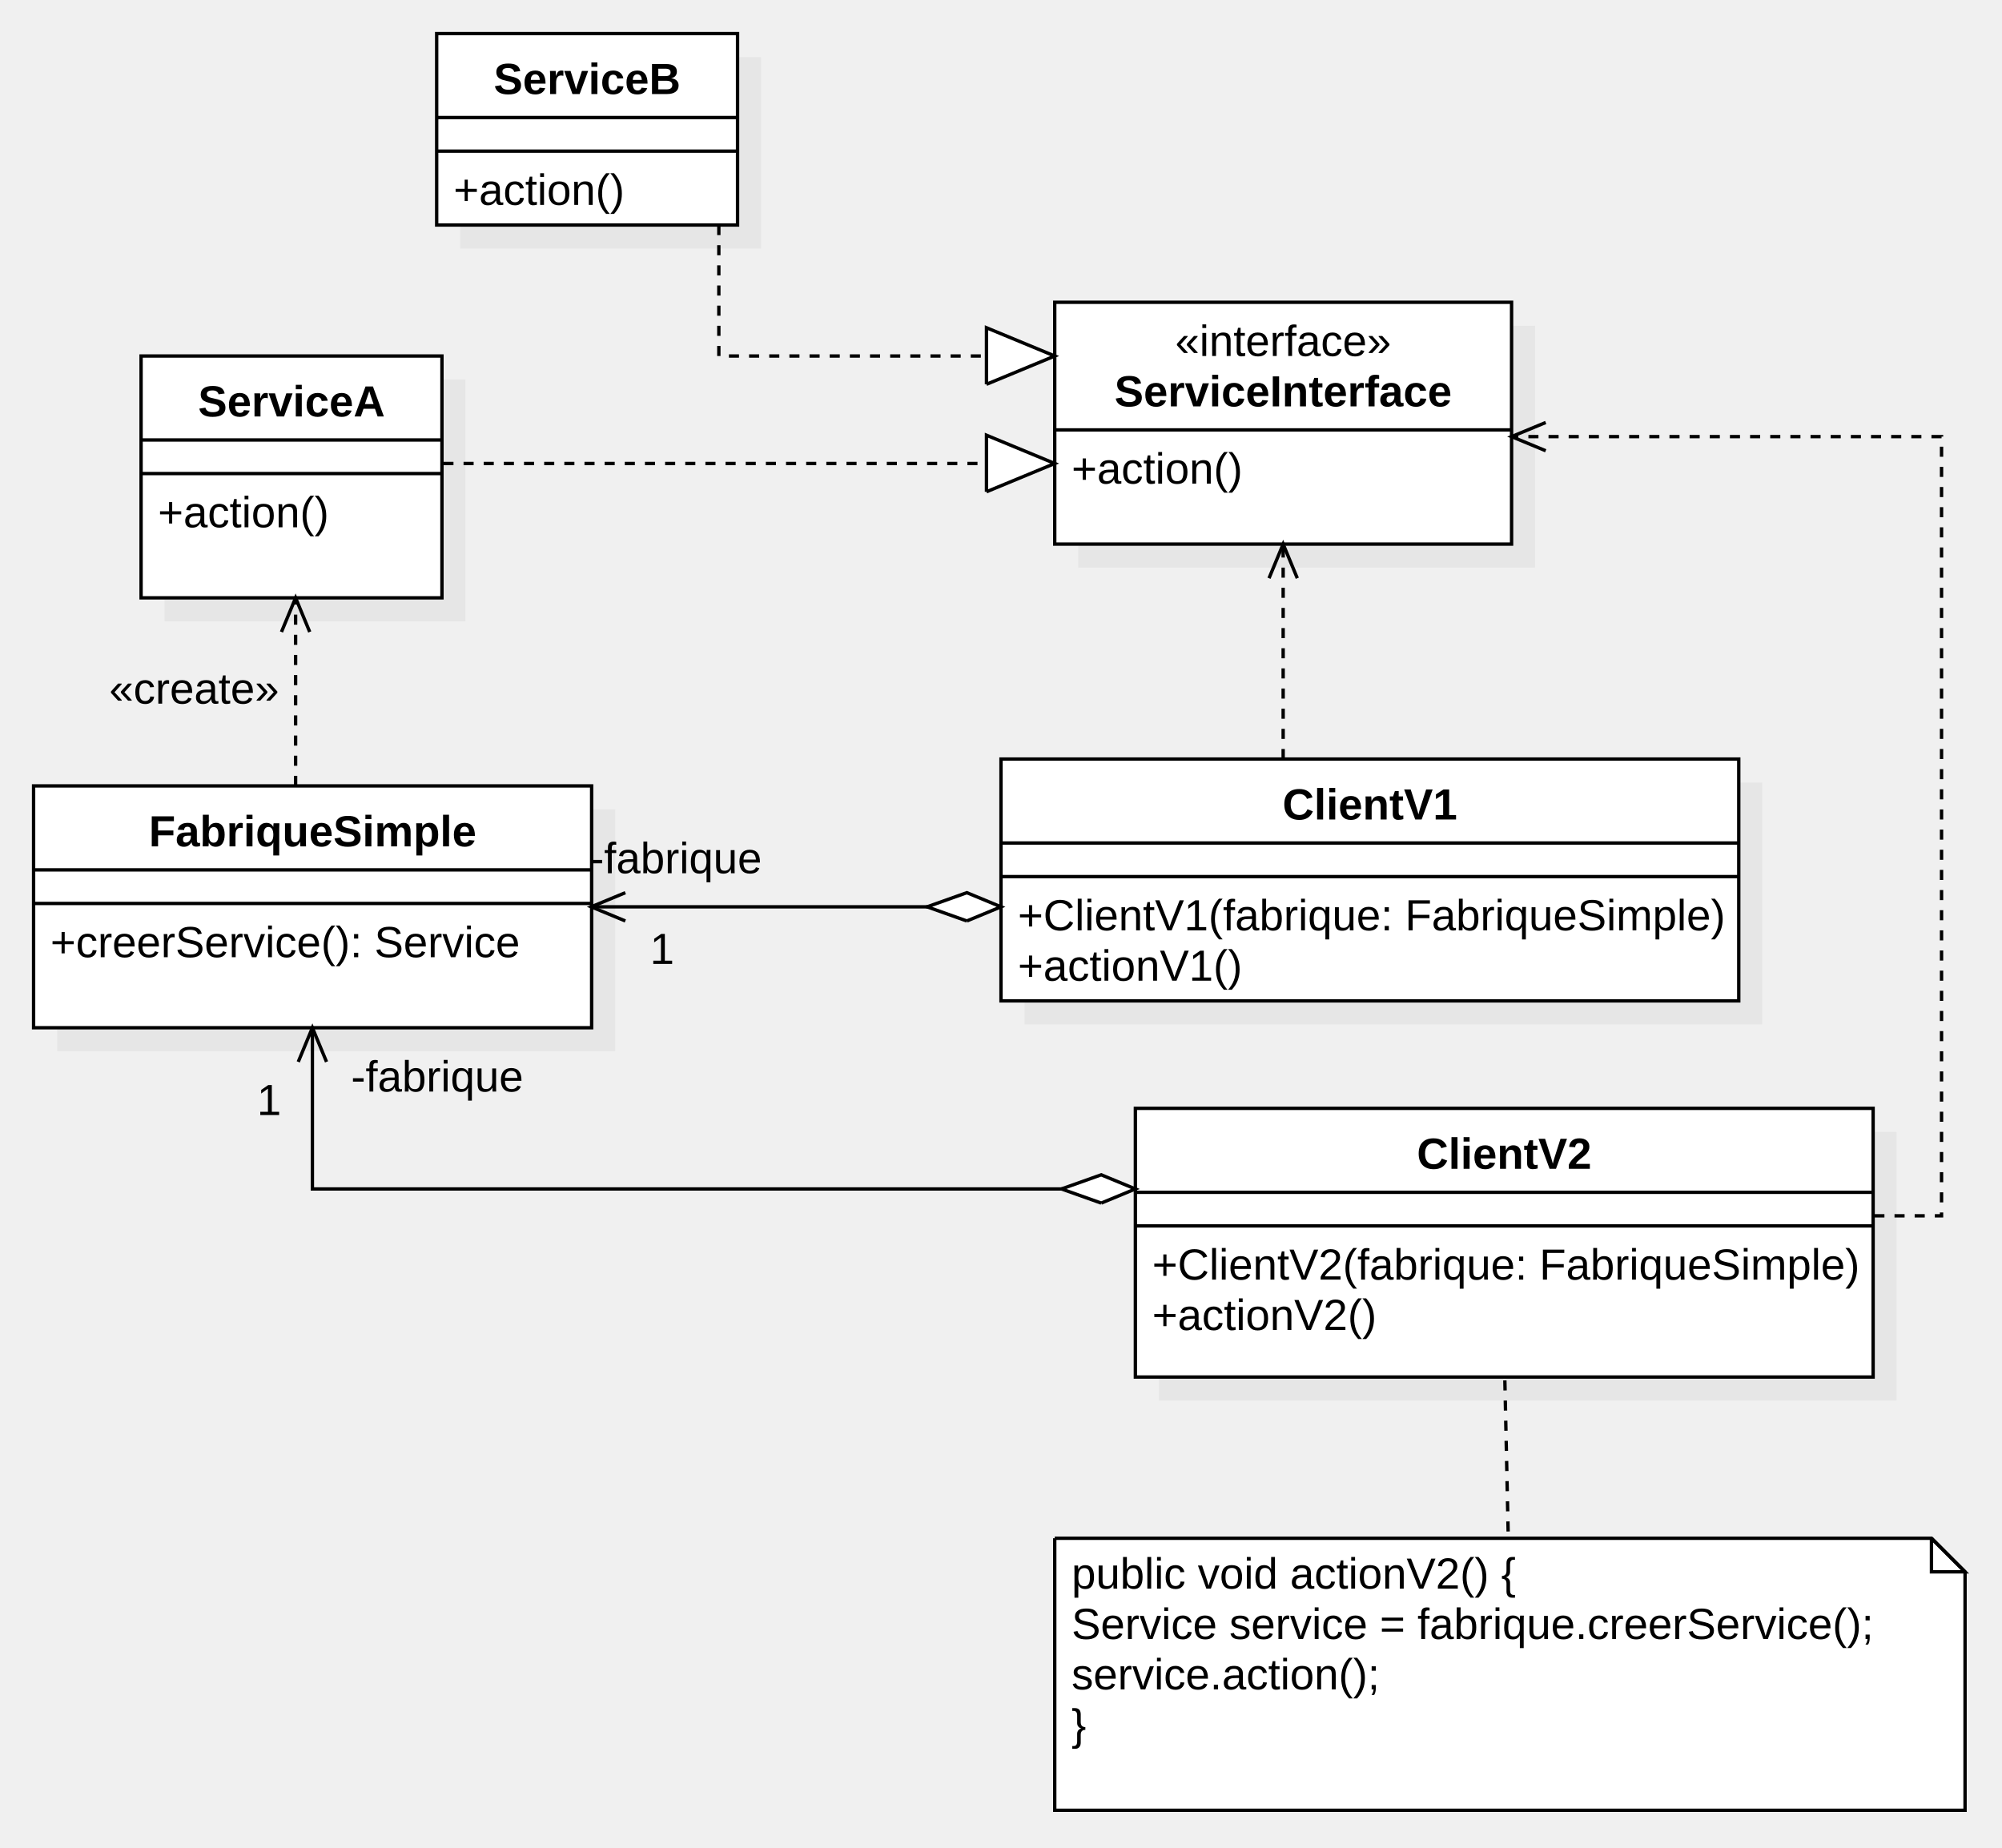
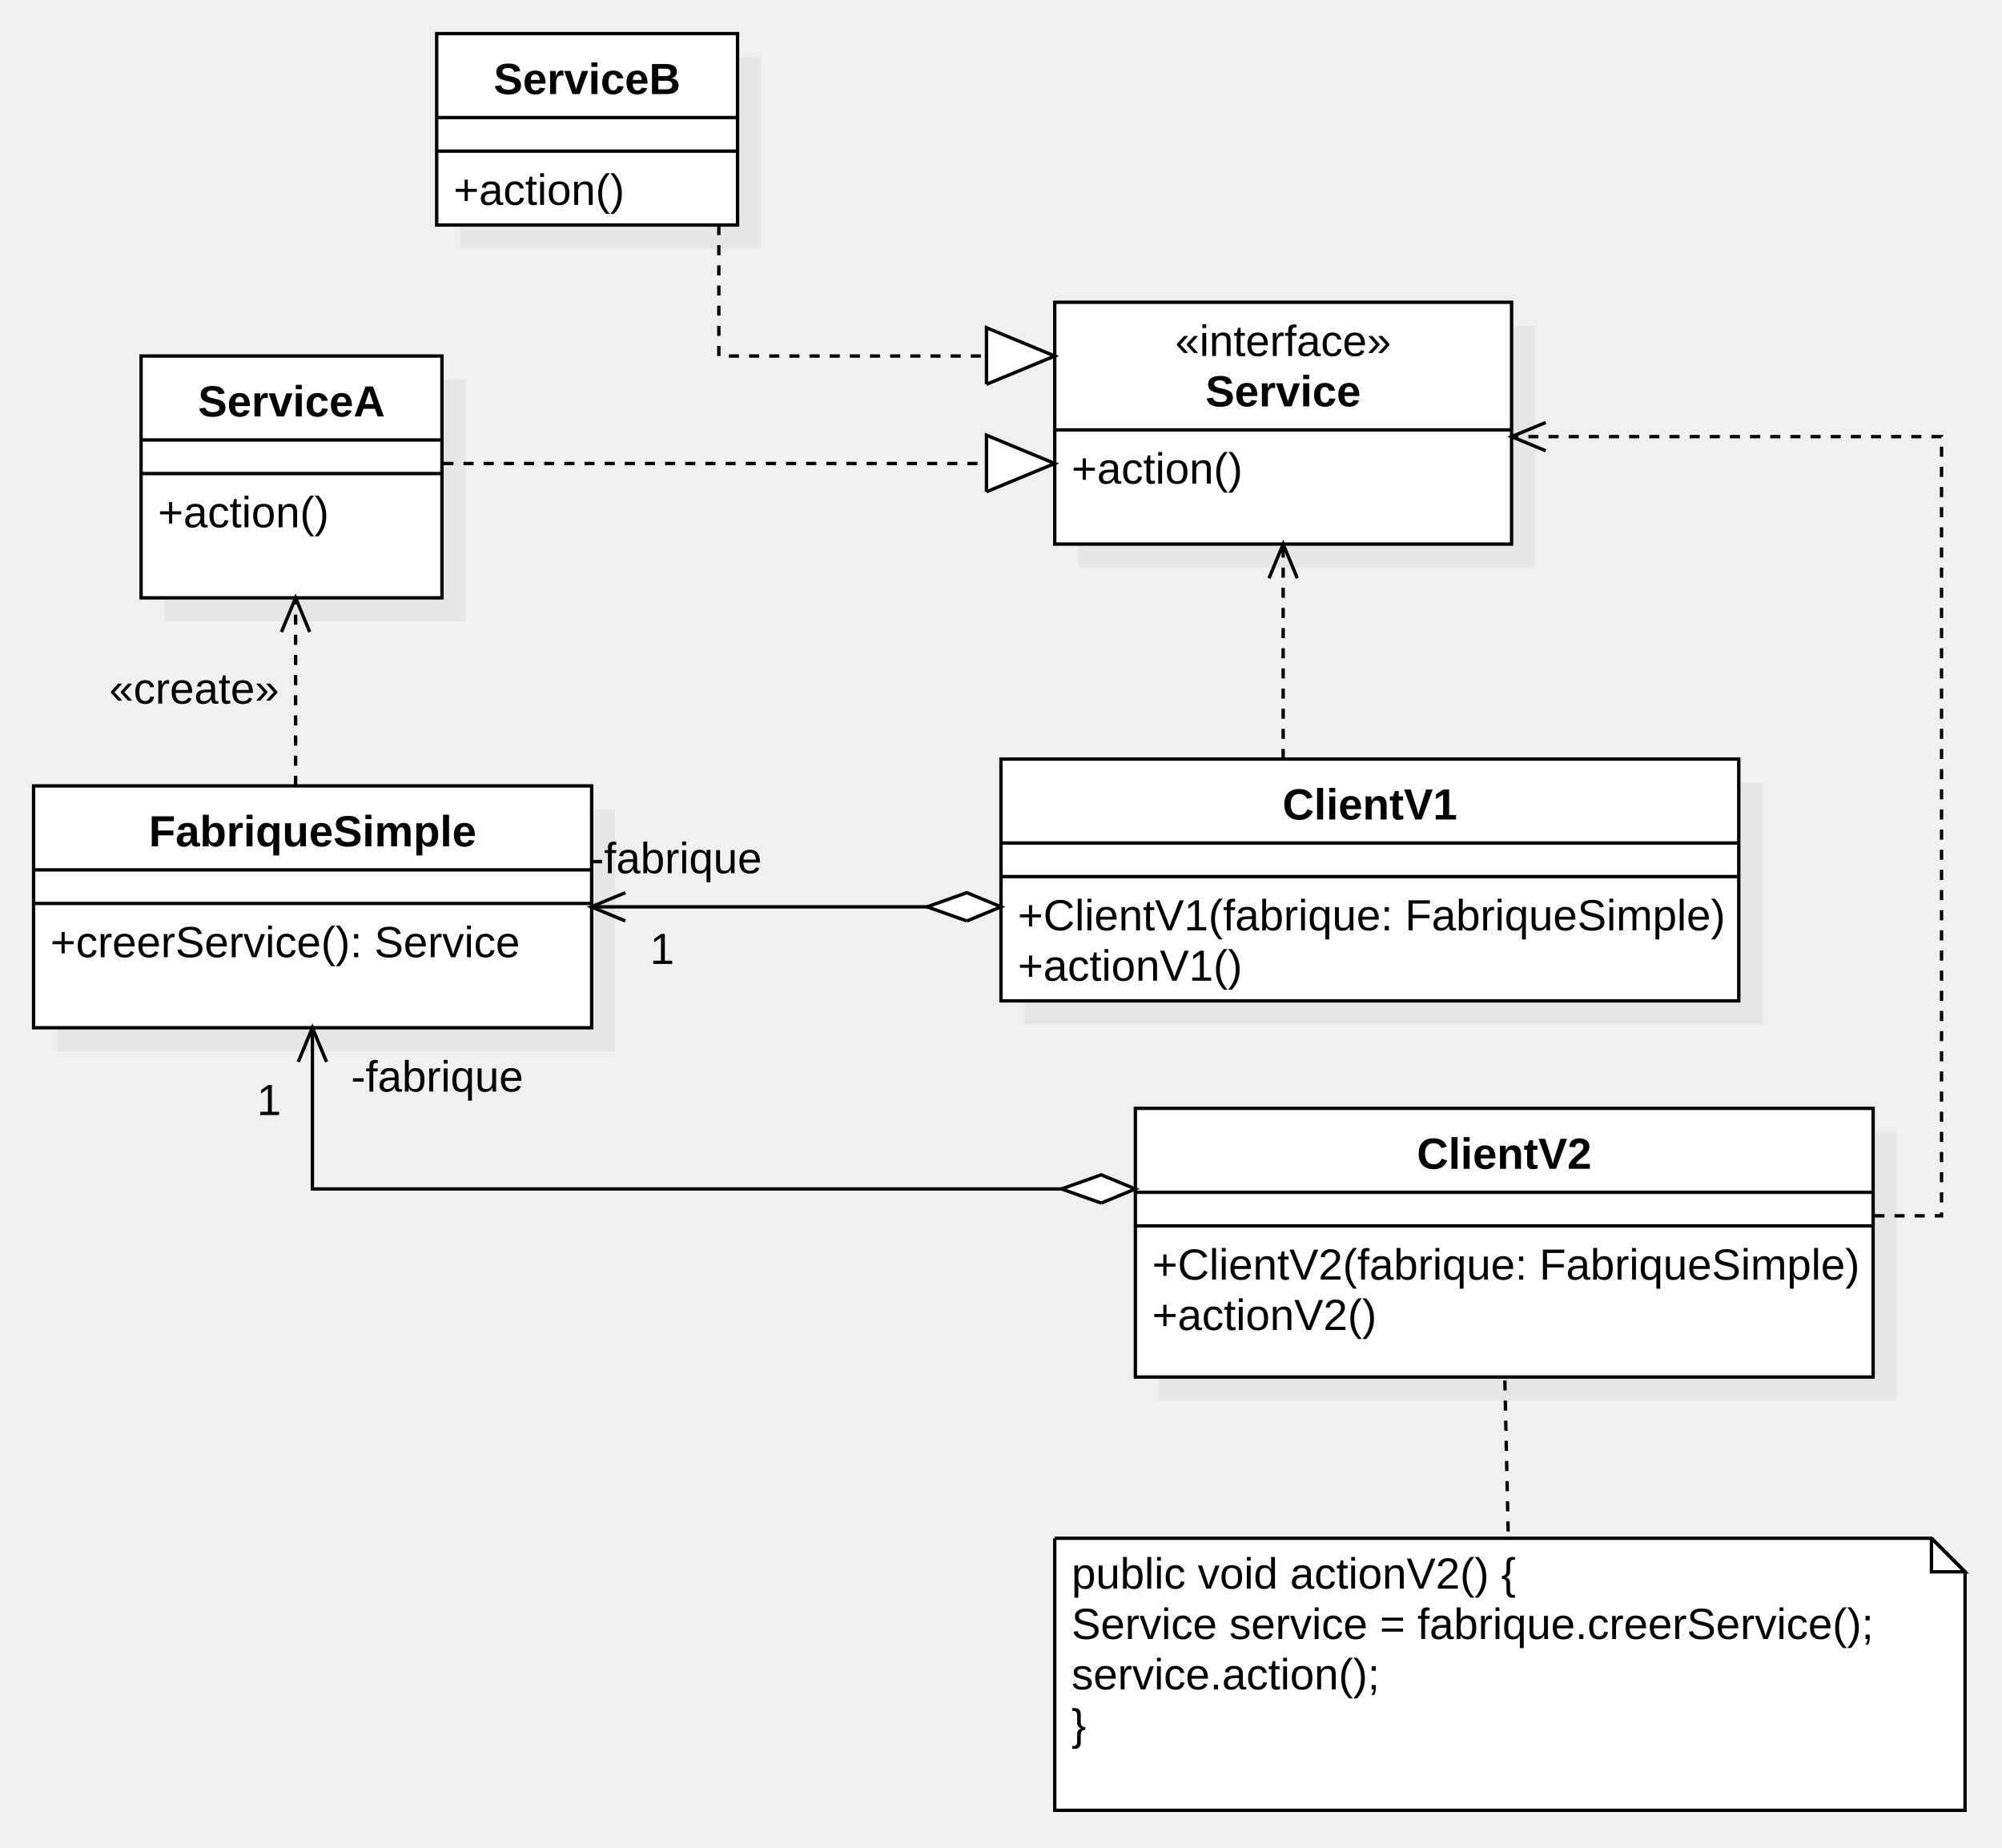
<svg xmlns="http://www.w3.org/2000/svg" version="1.1" width="596" height="550">
  <defs />
  <g>
    <g transform="translate(-22,-22) scale(1,1)">
      <rect fill="#C0C0C0" stroke="none" x="39" y="263" width="166.13" height="72" opacity="0.2" />
    </g>
    <g transform="translate(-22,-22) scale(1,1)">
      <rect fill="#ffffff" stroke="none" x="32" y="256" width="166.13" height="72" />
    </g>
    <g transform="translate(-22,-22) scale(1,1)">
      <path fill="none" stroke="#000000" d="M 32 256 L 198.13 256 L 198.13 328 L 32 328 L 32 256 Z Z" stroke-miterlimit="10" />
    </g>
    <g transform="translate(-22,-22) scale(1,1)">
      <path fill="none" stroke="#000000" d="M 32 281 L 198.13 281" stroke-miterlimit="10" />
    </g>
    <g transform="translate(-22,-22) scale(1,1)">
      <path fill="none" stroke="#000000" d="M 32 291 L 198.13 291" stroke-miterlimit="10" />
    </g>
    <g transform="translate(-22,-22) scale(1,1)">
      <g>
        <path fill="none" stroke="none" />
        <text fill="#000000" stroke="none" font-family="Arial" font-size="13px" font-style="normal" font-weight="bold" text-decoration="none" x="66.305" y="274">FabriqueSimple</text>
      </g>
    </g>
    <g transform="translate(-22,-22) scale(1,1)">
      <g>
        <path fill="none" stroke="none" />
        <text fill="#000000" stroke="none" font-family="Arial" font-size="13px" font-style="normal" font-weight="normal" text-decoration="none" x="37" y="307">+creerService(): Service</text>
      </g>
    </g>
    <g transform="translate(-22,-22) scale(1,1)">
      <rect fill="#C0C0C0" stroke="none" x="71" y="135" width="89.571" height="72" opacity="0.2" />
    </g>
    <g transform="translate(-22,-22) scale(1,1)">
      <rect fill="#ffffff" stroke="none" x="64" y="128" width="89.571" height="72" />
    </g>
    <g transform="translate(-22,-22) scale(1,1)">
      <path fill="none" stroke="#000000" d="M 64 128 L 153.571 128 L 153.571 200 L 64 200 L 64 128 Z Z" stroke-miterlimit="10" />
    </g>
    <g transform="translate(-22,-22) scale(1,1)">
      <path fill="none" stroke="#000000" d="M 64 153 L 153.571 153" stroke-miterlimit="10" />
    </g>
    <g transform="translate(-22,-22) scale(1,1)">
      <path fill="none" stroke="#000000" d="M 64 163 L 153.571 163" stroke-miterlimit="10" />
    </g>
    <g transform="translate(-22,-22) scale(1,1)">
      <g>
        <path fill="none" stroke="none" />
        <text fill="#000000" stroke="none" font-family="Arial" font-size="13px" font-style="normal" font-weight="bold" text-decoration="none" x="80.96" y="146">ServiceA</text>
      </g>
    </g>
    <g transform="translate(-22,-22) scale(1,1)">
      <g>
        <path fill="none" stroke="none" />
        <text fill="#000000" stroke="none" font-family="Arial" font-size="13px" font-style="normal" font-weight="normal" text-decoration="none" x="69" y="179">+action()</text>
      </g>
    </g>
    <g transform="translate(-22,-22) scale(1,1)">
      <rect fill="#C0C0C0" stroke="none" x="343" y="119" width="136" height="72" opacity="0.2" />
    </g>
    <g transform="translate(-22,-22) scale(1,1)">
      <rect fill="#ffffff" stroke="none" x="336" y="112" width="136" height="72" />
    </g>
    <g transform="translate(-22,-22) scale(1,1)">
      <path fill="none" stroke="#000000" d="M 336 112 L 472 112 L 472 184 L 336 184 L 336 112 Z Z" stroke-miterlimit="10" />
    </g>
    <g transform="translate(-22,-22) scale(1,1)">
      <path fill="none" stroke="#000000" d="M 336 150 L 472 150" stroke-miterlimit="10" />
    </g>
    <g transform="translate(-22,-22) scale(1,1)">
      <g>
        <path fill="none" stroke="none" />
        <text fill="#000000" stroke="none" font-family="Arial" font-size="13px" font-style="normal" font-weight="normal" text-decoration="none" x="371.84" y="128">«interface»</text>
      </g>
    </g>
    <g transform="translate(-22,-22) scale(1,1)">
      <g>
        <path fill="none" stroke="none" />
-         <text fill="#000000" stroke="none" font-family="Arial" font-size="13px" font-style="normal" font-weight="bold" text-decoration="none" x="353.774" y="143">ServiceInterface</text>
+         <text fill="#000000" stroke="none" font-family="Arial" font-size="13px" font-style="normal" font-weight="bold" text-decoration="none" x="380.869" y="143">Service</text>
      </g>
    </g>
    <g transform="translate(-22,-22) scale(1,1)">
      <g>
        <path fill="none" stroke="none" />
        <text fill="#000000" stroke="none" font-family="Arial" font-size="13px" font-style="normal" font-weight="normal" text-decoration="none" x="341" y="166">+action()</text>
      </g>
    </g>
    <g transform="translate(-22,-22) scale(1,1)">
      <path fill="none" stroke="#000000" d="M 154 160 L 336 160" stroke-miterlimit="10" stroke-dasharray="3" />
    </g>
    <g transform="translate(-22,-22) scale(1,1)">
      <path fill="#FFFFFF" stroke="none" d="M 315.675 168.419 L 336 160 L 315.675 151.581" />
    </g>
    <g transform="translate(-22,-22) scale(1,1)">
      <path fill="none" stroke="#000000" d="M 315.675 168.419 L 336 160 L 315.675 151.581 L 315.675 168.419" stroke-miterlimit="10" />
    </g>
    <g transform="translate(-22,-22) scale(1,1)">
      <rect fill="#C0C0C0" stroke="none" x="159" y="39" width="89.571" height="57" opacity="0.2" />
    </g>
    <g transform="translate(-22,-22) scale(1,1)">
      <rect fill="#ffffff" stroke="none" x="152" y="32" width="89.571" height="57" />
    </g>
    <g transform="translate(-22,-22) scale(1,1)">
      <path fill="none" stroke="#000000" d="M 152 32 L 241.571 32 L 241.571 89 L 152 89 L 152 32 Z Z" stroke-miterlimit="10" />
    </g>
    <g transform="translate(-22,-22) scale(1,1)">
      <path fill="none" stroke="#000000" d="M 152 57 L 241.571 57" stroke-miterlimit="10" />
    </g>
    <g transform="translate(-22,-22) scale(1,1)">
      <path fill="none" stroke="#000000" d="M 152 67 L 241.571 67" stroke-miterlimit="10" />
    </g>
    <g transform="translate(-22,-22) scale(1,1)">
      <g>
        <path fill="none" stroke="none" />
        <text fill="#000000" stroke="none" font-family="Arial" font-size="13px" font-style="normal" font-weight="bold" text-decoration="none" x="168.96" y="50">ServiceB</text>
      </g>
    </g>
    <g transform="translate(-22,-22) scale(1,1)">
      <g>
        <path fill="none" stroke="none" />
        <text fill="#000000" stroke="none" font-family="Arial" font-size="13px" font-style="normal" font-weight="normal" text-decoration="none" x="157" y="83">+action()</text>
      </g>
    </g>
    <g transform="translate(-22,-22) scale(1,1)">
      <path fill="none" stroke="#000000" d="M 236 89 L 236 128 L 336 128" stroke-miterlimit="10" stroke-dasharray="3" />
    </g>
    <g transform="translate(-22,-22) scale(1,1)">
      <path fill="#FFFFFF" stroke="none" d="M 315.675 136.419 L 336 128 L 315.675 119.581" />
    </g>
    <g transform="translate(-22,-22) scale(1,1)">
      <path fill="none" stroke="#000000" d="M 315.675 136.419 L 336 128 L 315.675 119.581 L 315.675 136.419" stroke-miterlimit="10" />
    </g>
    <g transform="translate(-22,-22) scale(1,1)">
      <rect fill="#C0C0C0" stroke="none" x="327" y="255" width="219.634" height="72" opacity="0.2" />
    </g>
    <g transform="translate(-22,-22) scale(1,1)">
      <rect fill="#ffffff" stroke="none" x="320" y="248" width="219.634" height="72" />
    </g>
    <g transform="translate(-22,-22) scale(1,1)">
      <path fill="none" stroke="#000000" d="M 320 248 L 539.634 248 L 539.634 320 L 320 320 L 320 248 Z Z" stroke-miterlimit="10" />
    </g>
    <g transform="translate(-22,-22) scale(1,1)">
      <path fill="none" stroke="#000000" d="M 320 273 L 539.634 273" stroke-miterlimit="10" />
    </g>
    <g transform="translate(-22,-22) scale(1,1)">
      <path fill="none" stroke="#000000" d="M 320 283 L 539.634 283" stroke-miterlimit="10" />
    </g>
    <g transform="translate(-22,-22) scale(1,1)">
      <g>
        <path fill="none" stroke="none" />
        <text fill="#000000" stroke="none" font-family="Arial" font-size="13px" font-style="normal" font-weight="bold" text-decoration="none" x="403.811" y="266">ClientV1</text>
      </g>
    </g>
    <g transform="translate(-22,-22) scale(1,1)">
      <g>
        <path fill="none" stroke="none" />
        <text fill="#000000" stroke="none" font-family="Arial" font-size="13px" font-style="normal" font-weight="normal" text-decoration="none" x="325" y="299">+ClientV1(fabrique: FabriqueSimple)</text>
      </g>
    </g>
    <g transform="translate(-22,-22) scale(1,1)">
      <g>
        <path fill="none" stroke="none" />
        <text fill="#000000" stroke="none" font-family="Arial" font-size="13px" font-style="normal" font-weight="normal" text-decoration="none" x="325" y="314">+actionV1()</text>
      </g>
    </g>
    <g transform="translate(-22,-22) scale(1,1)">
      <path fill="none" stroke="#000000" d="M 404 248 L 404 184" stroke-miterlimit="10" stroke-dasharray="3" />
    </g>
    <g transform="translate(-22,-22) scale(1,1)">
      <path fill="none" stroke="#000000" d="M 408.21 194.163 L 404 184 L 399.79 194.163" stroke-miterlimit="10" />
    </g>
    <g transform="translate(-22,-22) scale(1,1)">
      <path fill="none" stroke="#000000" d="M 110 256 L 110 200" stroke-miterlimit="10" stroke-dasharray="3" />
    </g>
    <g transform="translate(-22,-22) scale(1,1)">
      <path fill="none" stroke="#000000" d="M 114.21 210.163 L 110 200 L 105.79 210.163" stroke-miterlimit="10" />
    </g>
    <g transform="translate(-22,-22) scale(1,1)">
      <g>
        <path fill="none" stroke="none" />
        <text fill="#000000" stroke="none" font-family="Arial" font-size="13px" font-style="normal" font-weight="normal" text-decoration="none" x="54.5" y="231.5">«create»</text>
      </g>
    </g>
    <g transform="translate(-22,-22) scale(1,1)">
      <rect fill="#C0C0C0" stroke="none" x="367" y="359" width="219.634" height="80" opacity="0.2" />
    </g>
    <g transform="translate(-22,-22) scale(1,1)">
      <rect fill="#ffffff" stroke="none" x="360" y="352" width="219.634" height="80" />
    </g>
    <g transform="translate(-22,-22) scale(1,1)">
      <path fill="none" stroke="#000000" d="M 360 352 L 579.634 352 L 579.634 432 L 360 432 L 360 352 Z Z" stroke-miterlimit="10" />
    </g>
    <g transform="translate(-22,-22) scale(1,1)">
      <path fill="none" stroke="#000000" d="M 360 377 L 579.634 377" stroke-miterlimit="10" />
    </g>
    <g transform="translate(-22,-22) scale(1,1)">
      <path fill="none" stroke="#000000" d="M 360 387 L 579.634 387" stroke-miterlimit="10" />
    </g>
    <g transform="translate(-22,-22) scale(1,1)">
      <g>
        <path fill="none" stroke="none" />
        <text fill="#000000" stroke="none" font-family="Arial" font-size="13px" font-style="normal" font-weight="bold" text-decoration="none" x="443.811" y="370">ClientV2</text>
      </g>
    </g>
    <g transform="translate(-22,-22) scale(1,1)">
      <g>
        <path fill="none" stroke="none" />
        <text fill="#000000" stroke="none" font-family="Arial" font-size="13px" font-style="normal" font-weight="normal" text-decoration="none" x="365" y="403">+ClientV2(fabrique: FabriqueSimple)</text>
      </g>
    </g>
    <g transform="translate(-22,-22) scale(1,1)">
      <g>
        <path fill="none" stroke="none" />
        <text fill="#000000" stroke="none" font-family="Arial" font-size="13px" font-style="normal" font-weight="normal" text-decoration="none" x="365" y="418">+actionV2()</text>
      </g>
    </g>
    <g transform="translate(-22,-22) scale(1,1)">
      <path fill="none" stroke="#000000" d="M 198 292 L 320 292" stroke-miterlimit="10" />
    </g>
    <g transform="translate(-22,-22) scale(1,1)">
      <path fill="#FFFFFF" stroke="none" d="M 309.837 296.21 L 320 292 L 309.837 287.79 L 298 292" />
    </g>
    <g transform="translate(-22,-22) scale(1,1)">
      <path fill="none" stroke="#000000" d="M 309.837 296.21 L 320 292 L 309.837 287.79 L 298 292 L 309.837 296.21" stroke-miterlimit="10" />
    </g>
    <g transform="translate(-22,-22) scale(1,1)">
      <path fill="none" stroke="#000000" d="M 208.163 287.79 L 198 292 L 208.163 296.21" stroke-miterlimit="10" />
    </g>
    <g transform="translate(-22,-22) scale(1,1)">
      <g>
        <path fill="none" stroke="none" />
        <text fill="#000000" stroke="none" font-family="Arial" font-size="13px" font-style="normal" font-weight="normal" text-decoration="none" x="197.5" y="282">-fabrique</text>
      </g>
    </g>
    <g transform="translate(-22,-22) scale(1,1)">
      <g>
        <path fill="none" stroke="none" />
        <text fill="#000000" stroke="none" font-family="Arial" font-size="13px" font-style="normal" font-weight="normal" text-decoration="none" x="215.5" y="309">1</text>
      </g>
    </g>
    <g transform="translate(-22,-22) scale(1,1)">
      <path fill="none" stroke="#000000" d="M 115 328 L 115 376 L 360 376" stroke-miterlimit="10" />
    </g>
    <g transform="translate(-22,-22) scale(1,1)">
      <path fill="#FFFFFF" stroke="none" d="M 349.837 380.21 L 360 376 L 349.837 371.79 L 338 376" />
    </g>
    <g transform="translate(-22,-22) scale(1,1)">
      <path fill="none" stroke="#000000" d="M 349.837 380.21 L 360 376 L 349.837 371.79 L 338 376 L 349.837 380.21" stroke-miterlimit="10" />
    </g>
    <g transform="translate(-22,-22) scale(1,1)">
      <path fill="none" stroke="#000000" d="M 119.21 338.163 L 115 328 L 110.79 338.163" stroke-miterlimit="10" />
    </g>
    <g transform="translate(-22,-22) scale(1,1)">
      <g>
        <path fill="none" stroke="none" />
        <text fill="#000000" stroke="none" font-family="Arial" font-size="13px" font-style="normal" font-weight="normal" text-decoration="none" x="126.5" y="347">-fabrique</text>
      </g>
    </g>
    <g transform="translate(-22,-22) scale(1,1)">
      <g>
        <path fill="none" stroke="none" />
        <text fill="#000000" stroke="none" font-family="Arial" font-size="13px" font-style="normal" font-weight="normal" text-decoration="none" x="98.5" y="354">1</text>
      </g>
    </g>
    <g transform="translate(-22,-22) scale(1,1)">
      <path fill="none" stroke="#000000" d="M 580 384 L 600 384 L 600 152 L 472 152" stroke-miterlimit="10" stroke-dasharray="3" />
    </g>
    <g transform="translate(-22,-22) scale(1,1)">
      <path fill="none" stroke="#000000" d="M 482.163 147.79 L 472 152 L 482.163 156.21" stroke-miterlimit="10" />
    </g>
    <g transform="translate(-22,-22) scale(1,1)">
      <path fill="#ffffff" stroke="none" d="M 336 480 L 597 480 L 607 490 L 607 561 L 336 561 L 336 480" />
    </g>
    <g transform="translate(-22,-22) scale(1,1)">
      <path fill="none" stroke="#000000" d="M 336 480 L 597 480 L 607 490 L 607 561 L 336 561 L 336 480 L 336 480" stroke-miterlimit="10" />
    </g>
    <g transform="translate(-22,-22) scale(1,1)">
      <path fill="none" stroke="#000000" d="M 597 480 L 597 490 L 607 490 L 597 480" stroke-miterlimit="10" />
    </g>
    <g transform="translate(-22,-22) scale(1,1)">
      <g>
        <path fill="none" stroke="none" />
        <text fill="#000000" stroke="none" font-family="Arial" font-size="13px" font-style="normal" font-weight="normal" text-decoration="none" x="341" y="495">public void actionV2() {</text>
      </g>
    </g>
    <g transform="translate(-22,-22) scale(1,1)">
      <g>
        <path fill="none" stroke="none" />
        <text fill="#000000" stroke="none" font-family="Arial" font-size="13px" font-style="normal" font-weight="normal" text-decoration="none" x="341" y="510">    Service service = fabrique.creerService();</text>
      </g>
    </g>
    <g transform="translate(-22,-22) scale(1,1)">
      <g>
        <path fill="none" stroke="none" />
        <text fill="#000000" stroke="none" font-family="Arial" font-size="13px" font-style="normal" font-weight="normal" text-decoration="none" x="341" y="525">    service.action();</text>
      </g>
    </g>
    <g transform="translate(-22,-22) scale(1,1)">
      <g>
        <path fill="none" stroke="none" />
        <text fill="#000000" stroke="none" font-family="Arial" font-size="13px" font-style="normal" font-weight="normal" text-decoration="none" x="341" y="540">}</text>
      </g>
    </g>
    <g transform="translate(-22,-22) scale(1,1)">
      <path fill="none" stroke="#000000" d="M 470 433 L 471 479" stroke-miterlimit="10" stroke-dasharray="3" />
    </g>
  </g>
</svg>
